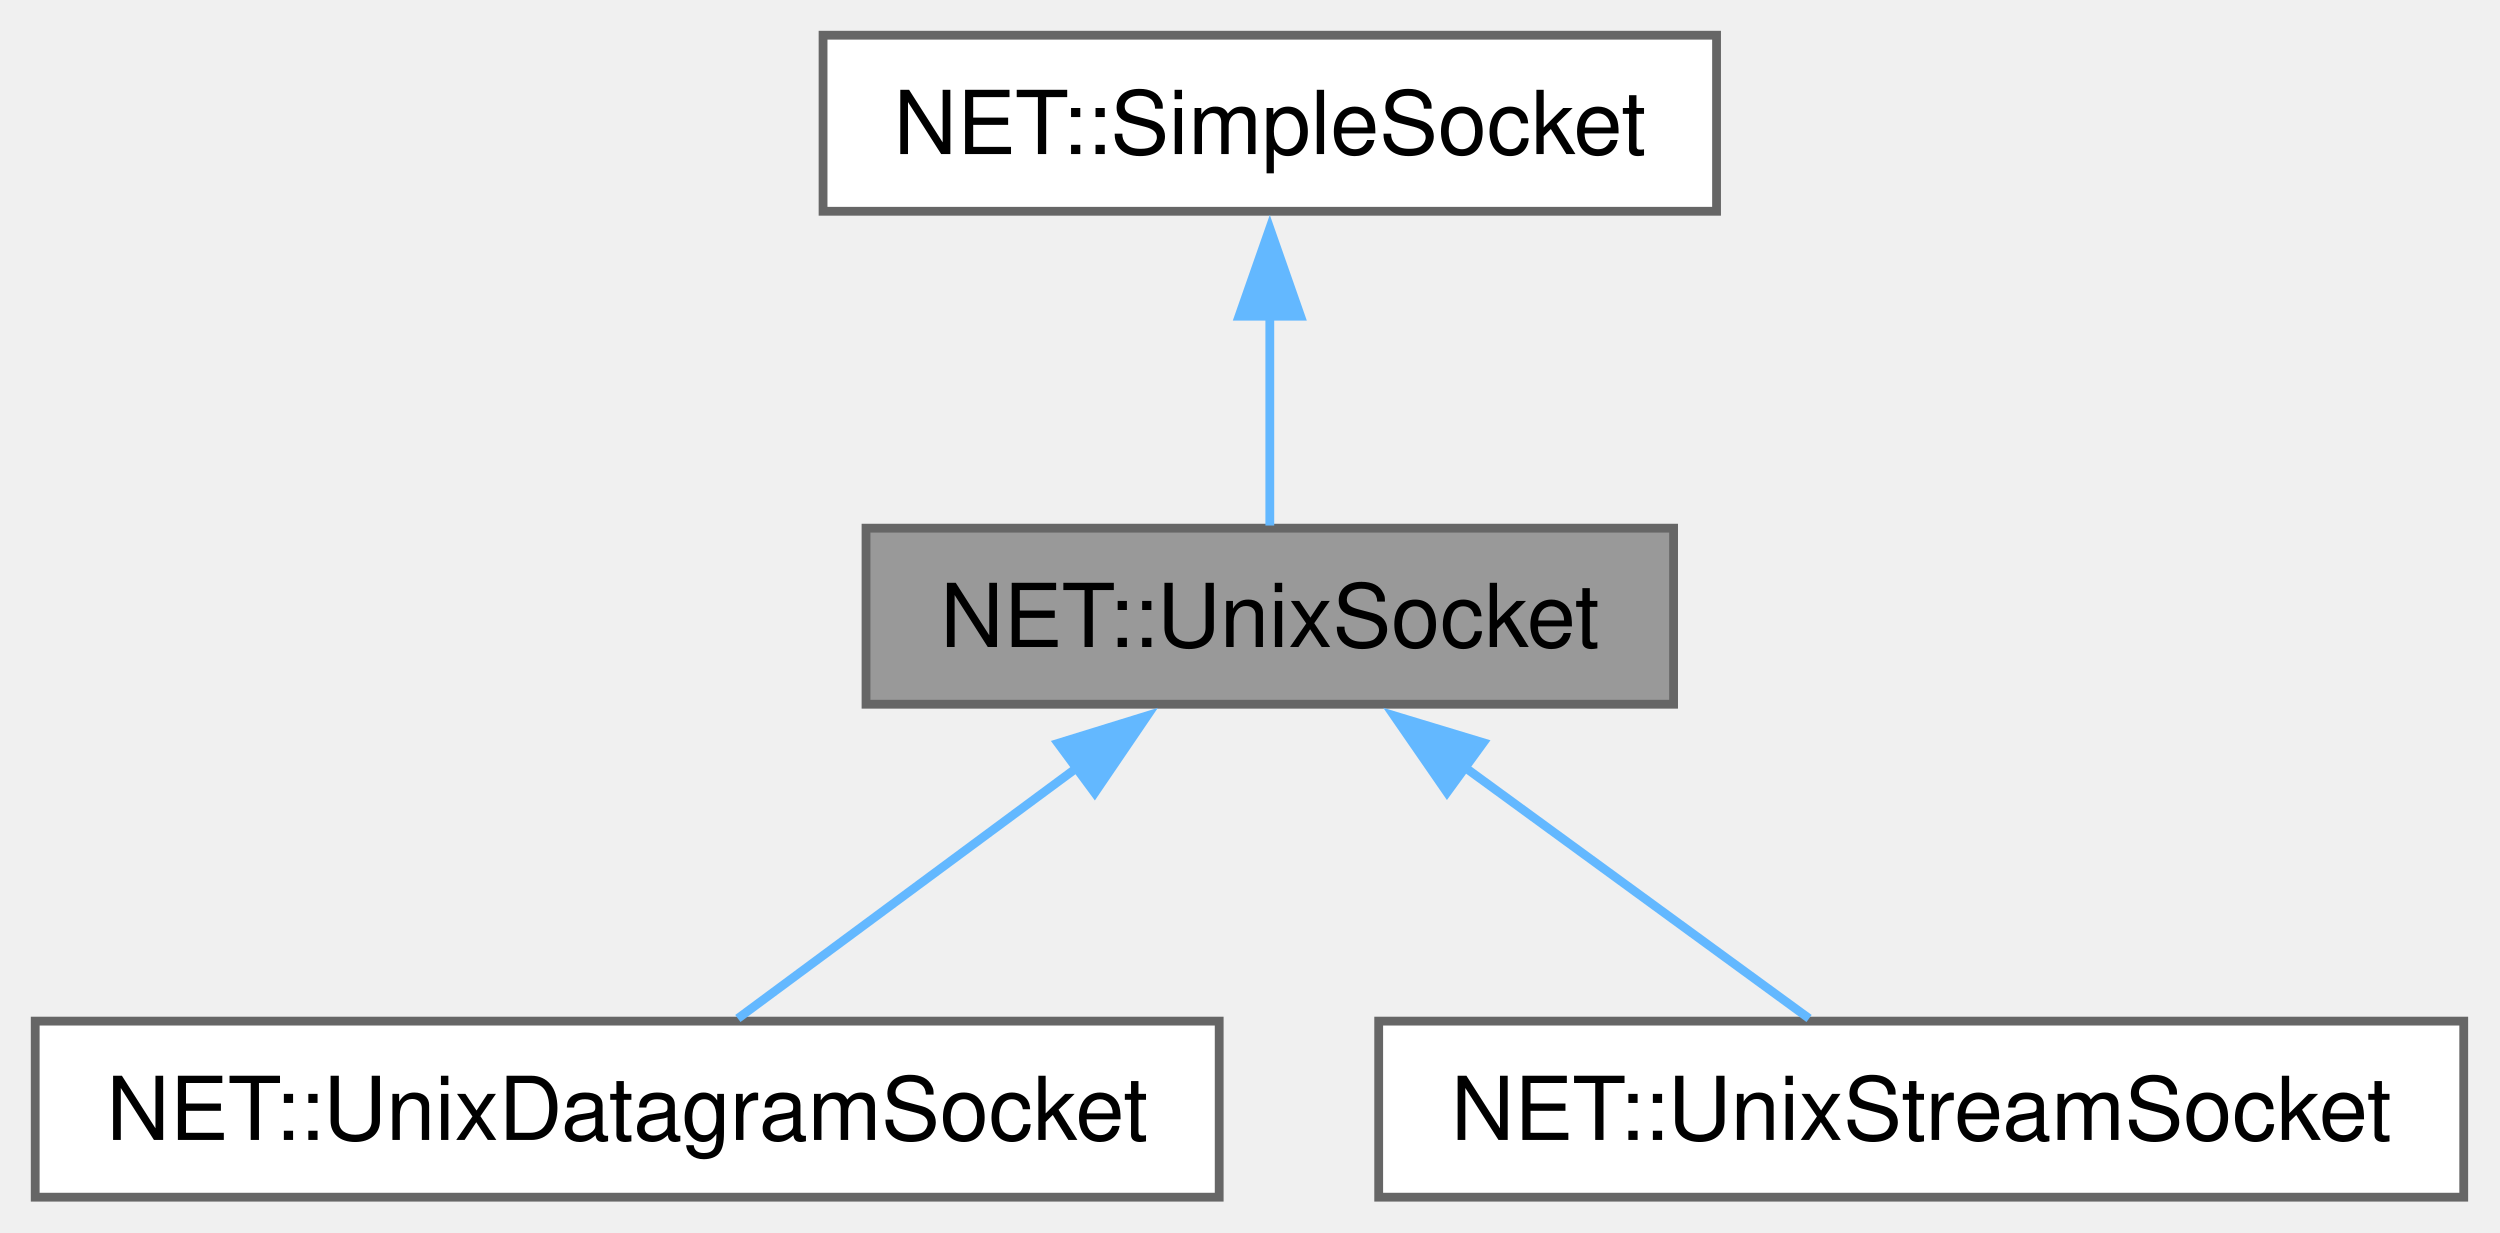
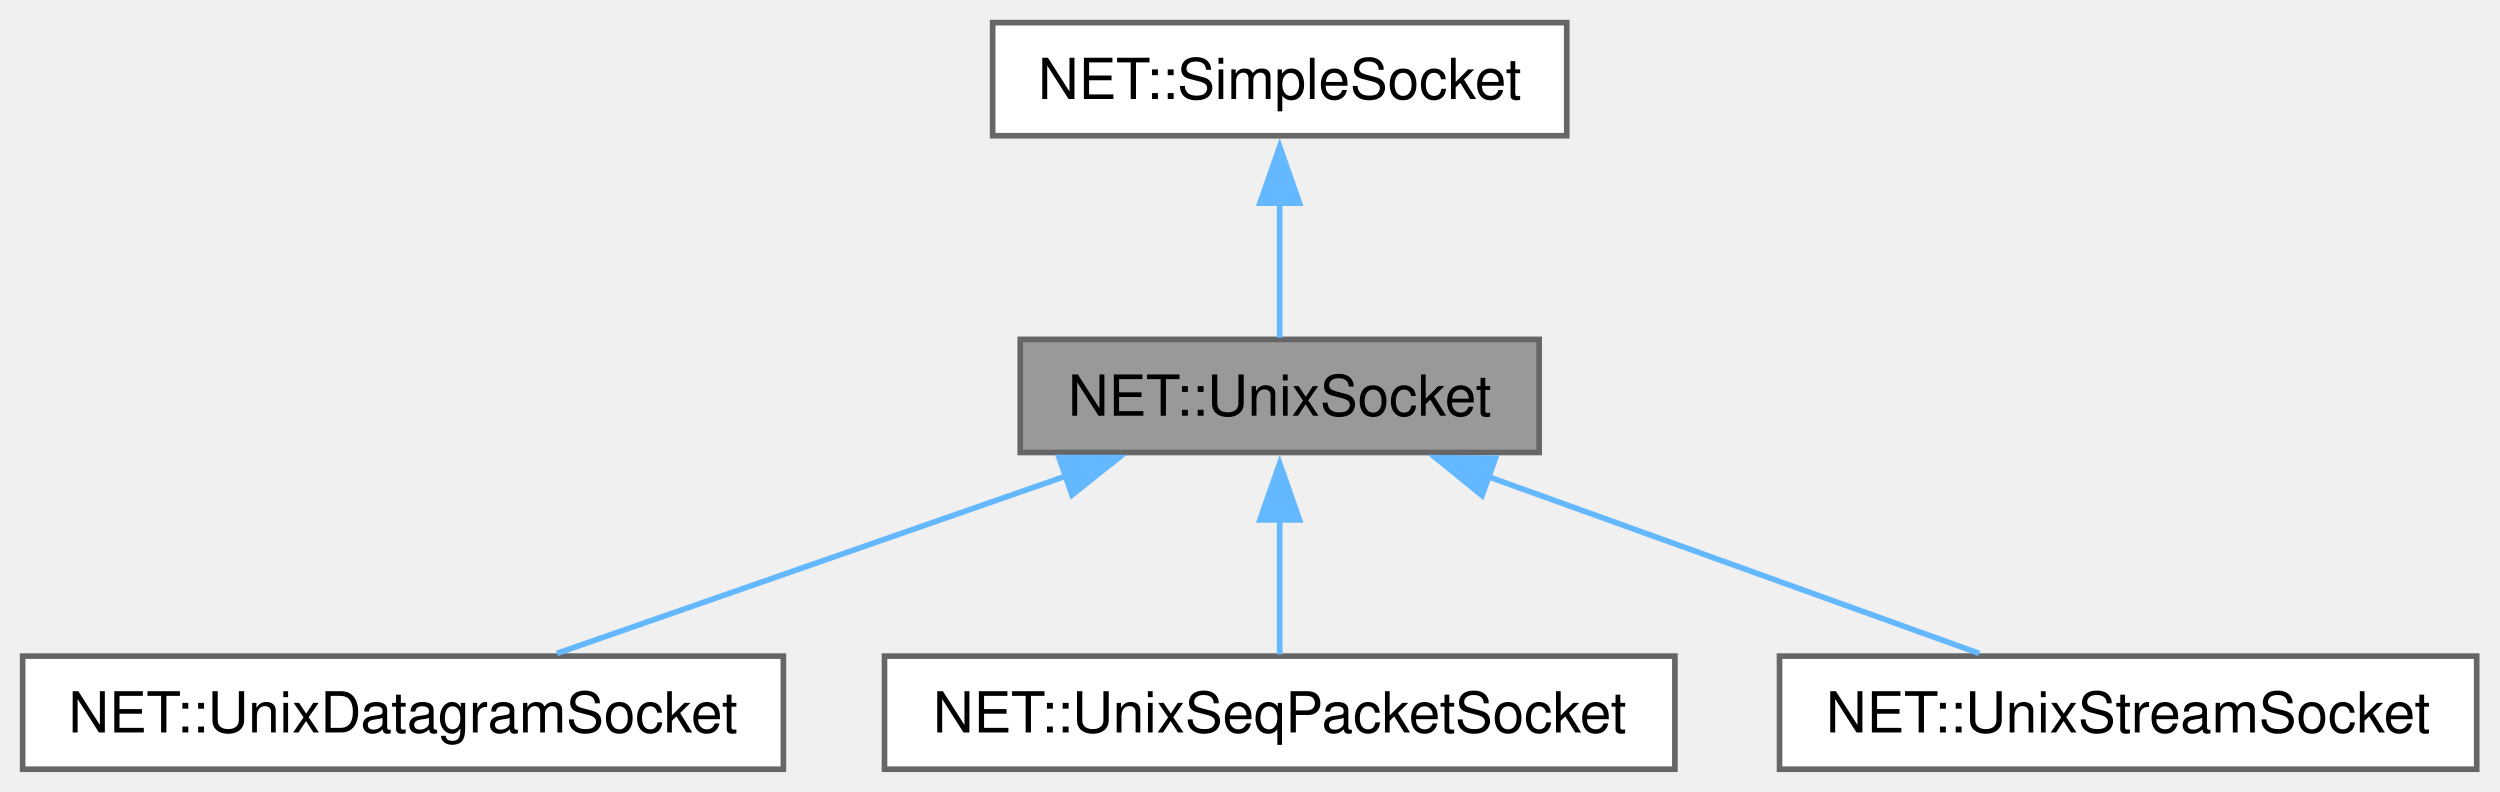
- <svg xmlns="http://www.w3.org/2000/svg" xmlns:xlink="http://www.w3.org/1999/xlink" width="284pt" height="140pt" viewBox="0.00 0.00 284.00 140.00">
+ <svg xmlns="http://www.w3.org/2000/svg" xmlns:xlink="http://www.w3.org/1999/xlink" width="442pt" height="140pt" viewBox="0.00 0.00 442.00 140.00">
  <g id="graph0" class="graph" transform="scale(1 1) rotate(0) translate(4 136)">
    <g id="Node000001" class="node">
      <g id="a_Node000001">
        <a xlink:title="Unix domain socket class.">
-           <polygon fill="#999999" stroke="#666666" points="186.12,-76 94.38,-76 94.38,-56 186.12,-56 186.12,-76" />
-           <text xml:space="preserve" text-anchor="middle" x="140.25" y="-62.5" font-family="Helvetica,sans-Serif" font-size="10.00">NET::UnixSocket</text>
+           <polygon fill="#999999" stroke="#666666" points="268.12,-76 176.38,-76 176.38,-56 268.12,-56 268.12,-76" />
+           <text xml:space="preserve" text-anchor="middle" x="222.25" y="-62.5" font-family="Helvetica,sans-Serif" font-size="10.00">NET::UnixSocket</text>
        </a>
      </g>
    </g>
    <g id="Node000003" class="node">
      <g id="a_Node000003">
        <a xlink:href="classNET_1_1UnixDatagramSocket.html" target="_top" xlink:title="Unix datagram socket class.">
          <polygon fill="white" stroke="#666666" points="134.5,-20 0,-20 0,0 134.5,0 134.5,-20" />
          <text xml:space="preserve" text-anchor="middle" x="67.25" y="-6.5" font-family="Helvetica,sans-Serif" font-size="10.00">NET::UnixDatagramSocket</text>
        </a>
      </g>
    </g>
    <g id="edge2_Node000001_Node000003" class="edge">
      <g id="a_edge2_Node000001_Node000003">
        <a xlink:title=" ">
-           <path fill="none" stroke="#63b8ff" d="M118.56,-48.95C105.93,-39.61 90.45,-28.16 79.82,-20.3" />
-           <polygon fill="#63b8ff" stroke="#63b8ff" points="116.2,-51.56 126.32,-54.69 120.36,-45.93 116.2,-51.56" />
+           <path fill="none" stroke="#63b8ff" d="M184.71,-51.92C156.84,-42.21 119.49,-29.2 94.46,-20.48" />
+           <polygon fill="#63b8ff" stroke="#63b8ff" points="183.23,-55.11 193.82,-55.1 185.53,-48.5 183.23,-55.11" />
        </a>
      </g>
    </g>
    <g id="Node000004" class="node">
      <g id="a_Node000004">
-         <a xlink:href="classNET_1_1UnixStreamSocket.html" target="_top" xlink:title="Unix domain stream socket class.">
-           <polygon fill="white" stroke="#666666" points="275.88,-20 152.62,-20 152.62,0 275.88,0 275.88,-20" />
-           <text xml:space="preserve" text-anchor="middle" x="214.25" y="-6.5" font-family="Helvetica,sans-Serif" font-size="10.00">NET::UnixStreamSocket</text>
+         <a xlink:href="classNET_1_1UnixSeqPacketSocket.html" target="_top" xlink:title="Unix domain sequential packet (SOCK_SEQPACKET) socket class.">
+           <polygon fill="white" stroke="#666666" points="292.12,-20 152.38,-20 152.38,0 292.12,0 292.12,-20" />
+           <text xml:space="preserve" text-anchor="middle" x="222.25" y="-6.5" font-family="Helvetica,sans-Serif" font-size="10.00">NET::UnixSeqPacketSocket</text>
        </a>
      </g>
    </g>
    <g id="edge3_Node000001_Node000004" class="edge">
      <g id="a_edge3_Node000001_Node000004">
        <a xlink:title=" ">
-           <path fill="none" stroke="#63b8ff" d="M162.24,-48.95C175.04,-39.61 190.73,-28.16 201.51,-20.3" />
-           <polygon fill="#63b8ff" stroke="#63b8ff" points="160.38,-45.98 154.36,-54.7 164.5,-51.63 160.38,-45.98" />
+           <path fill="none" stroke="#63b8ff" d="M222.25,-44.13C222.25,-35.9 222.25,-26.85 222.25,-20.3" />
+           <polygon fill="#63b8ff" stroke="#63b8ff" points="218.75,-44.08 222.25,-54.08 225.75,-44.08 218.75,-44.08" />
+         </a>
+       </g>
+     </g>
+     <g id="Node000005" class="node">
+       <g id="a_Node000005">
+         <a xlink:href="classNET_1_1UnixStreamSocket.html" target="_top" xlink:title="Unix domain stream socket class.">
+           <polygon fill="white" stroke="#666666" points="433.88,-20 310.62,-20 310.62,0 433.88,0 433.88,-20" />
+           <text xml:space="preserve" text-anchor="middle" x="372.25" y="-6.5" font-family="Helvetica,sans-Serif" font-size="10.00">NET::UnixStreamSocket</text>
+         </a>
+       </g>
+     </g>
+     <g id="edge4_Node000001_Node000005" class="edge">
+       <g id="a_edge4_Node000001_Node000005">
+         <a xlink:title=" ">
+           <path fill="none" stroke="#63b8ff" d="M258.94,-51.79C285.87,-42.1 321.8,-29.16 345.92,-20.48" />
+           <polygon fill="#63b8ff" stroke="#63b8ff" points="258.03,-48.4 249.8,-55.08 260.4,-54.99 258.03,-48.4" />
        </a>
      </g>
    </g>
    <g id="Node000002" class="node">
      <g id="a_Node000002">
        <a xlink:href="classNET_1_1SimpleSocket.html" target="_top" xlink:title="A socket representing a basic communication endpoint.">
-           <polygon fill="white" stroke="#666666" points="191,-132 89.5,-132 89.5,-112 191,-112 191,-132" />
-           <text xml:space="preserve" text-anchor="middle" x="140.25" y="-118.5" font-family="Helvetica,sans-Serif" font-size="10.00">NET::SimpleSocket</text>
+           <polygon fill="white" stroke="#666666" points="273,-132 171.5,-132 171.5,-112 273,-112 273,-132" />
+           <text xml:space="preserve" text-anchor="middle" x="222.25" y="-118.5" font-family="Helvetica,sans-Serif" font-size="10.00">NET::SimpleSocket</text>
        </a>
      </g>
    </g>
    <g id="edge1_Node000001_Node000002" class="edge">
      <g id="a_edge1_Node000001_Node000002">
        <a xlink:title=" ">
-           <path fill="none" stroke="#63b8ff" d="M140.25,-100.13C140.25,-91.9 140.25,-82.85 140.25,-76.3" />
-           <polygon fill="#63b8ff" stroke="#63b8ff" points="136.75,-100.08 140.25,-110.08 143.75,-100.08 136.75,-100.08" />
+           <path fill="none" stroke="#63b8ff" d="M222.25,-100.13C222.25,-91.9 222.25,-82.85 222.25,-76.3" />
+           <polygon fill="#63b8ff" stroke="#63b8ff" points="218.75,-100.08 222.25,-110.08 225.75,-100.08 218.75,-100.08" />
        </a>
      </g>
    </g>
  </g>
</svg>
